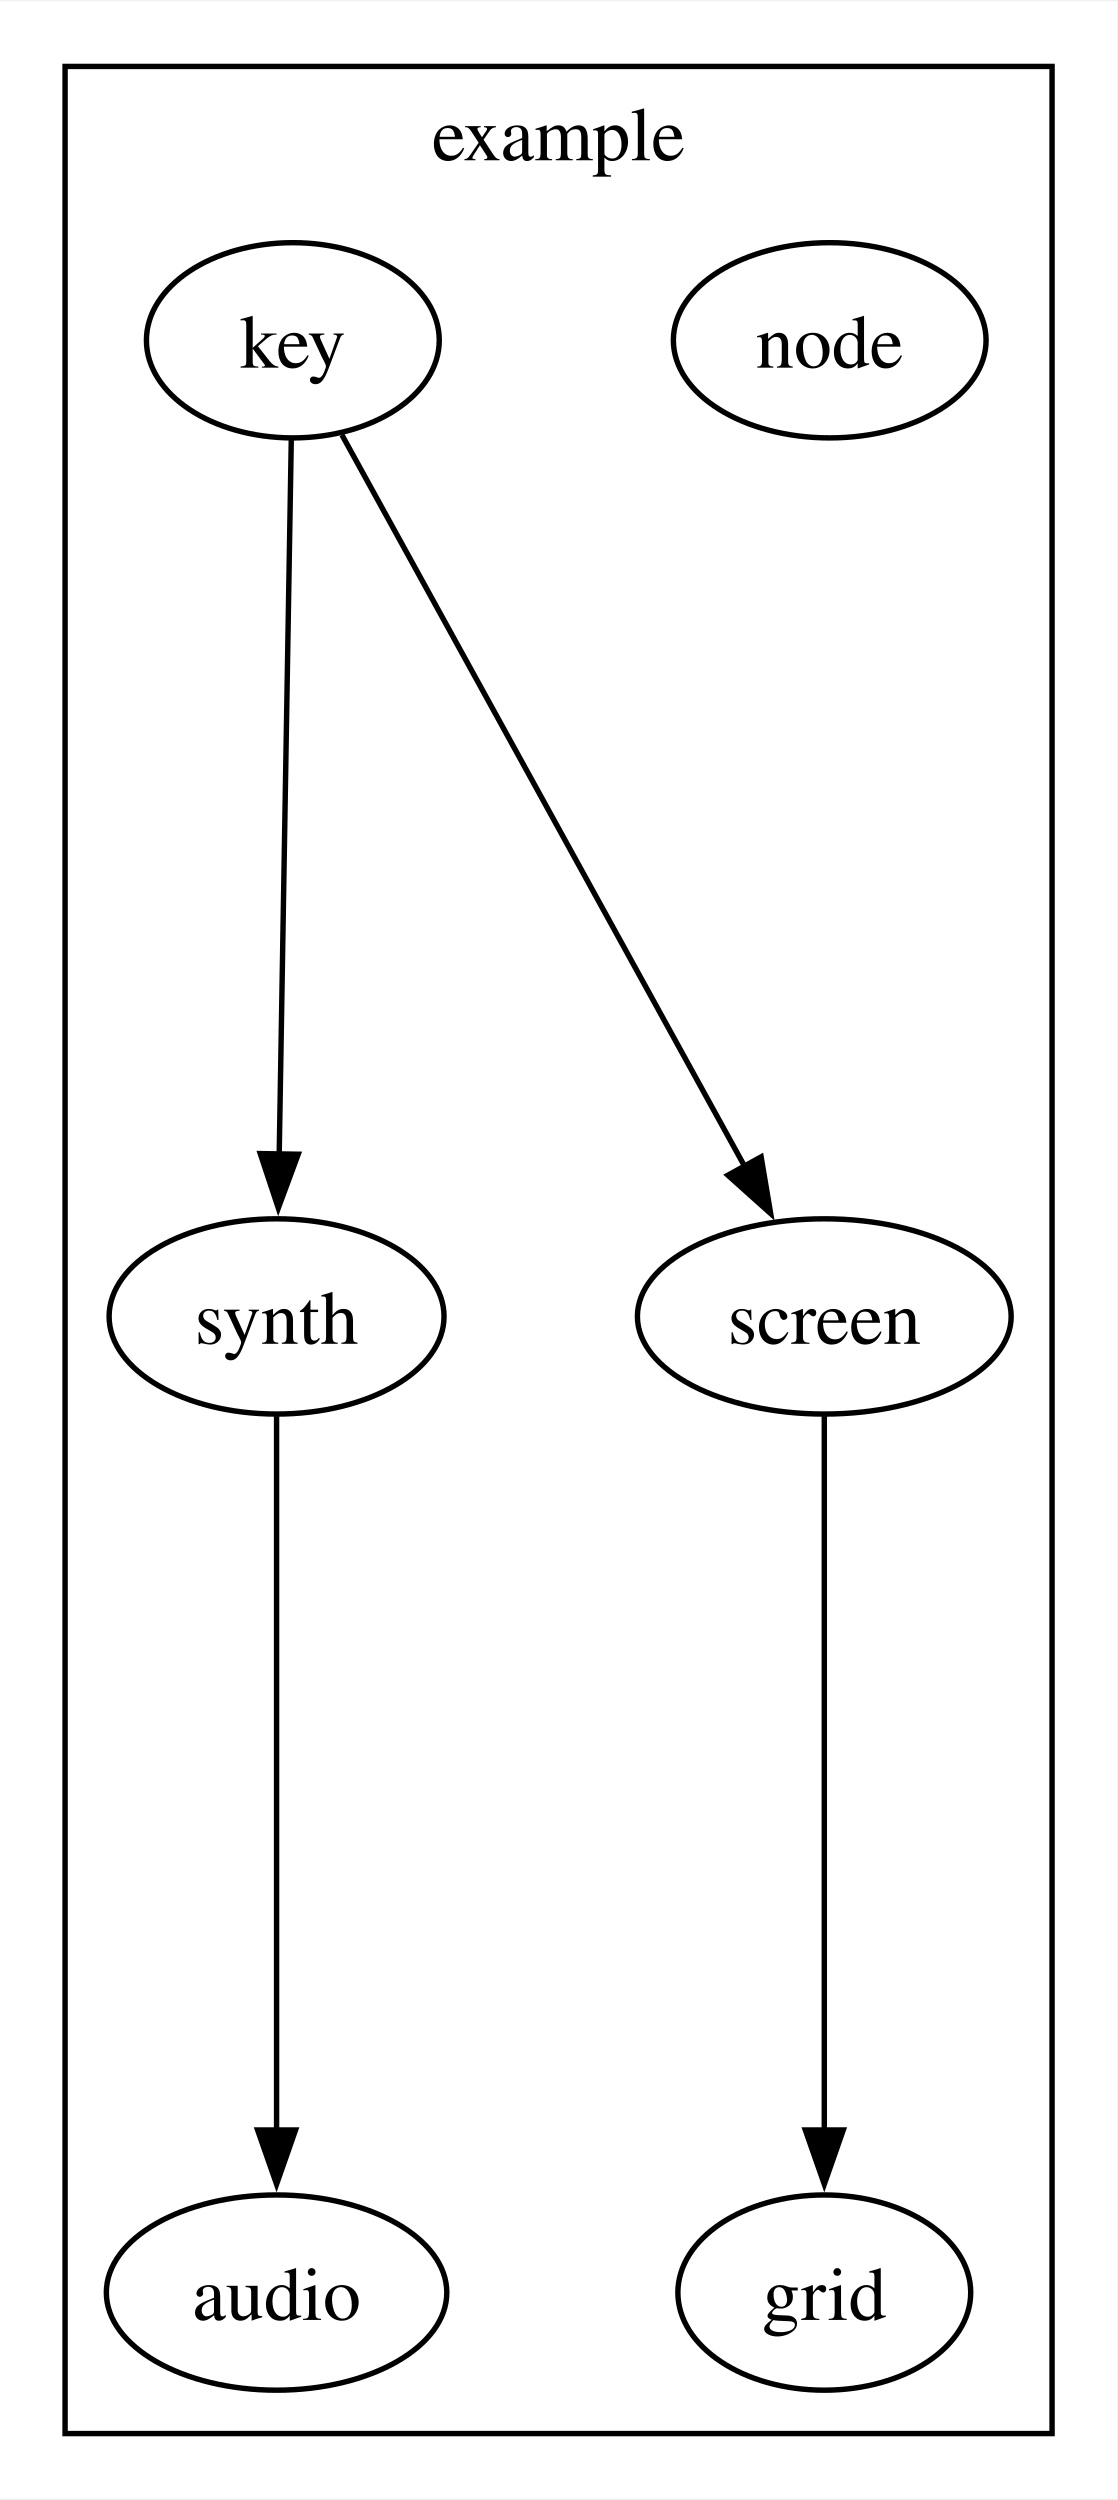
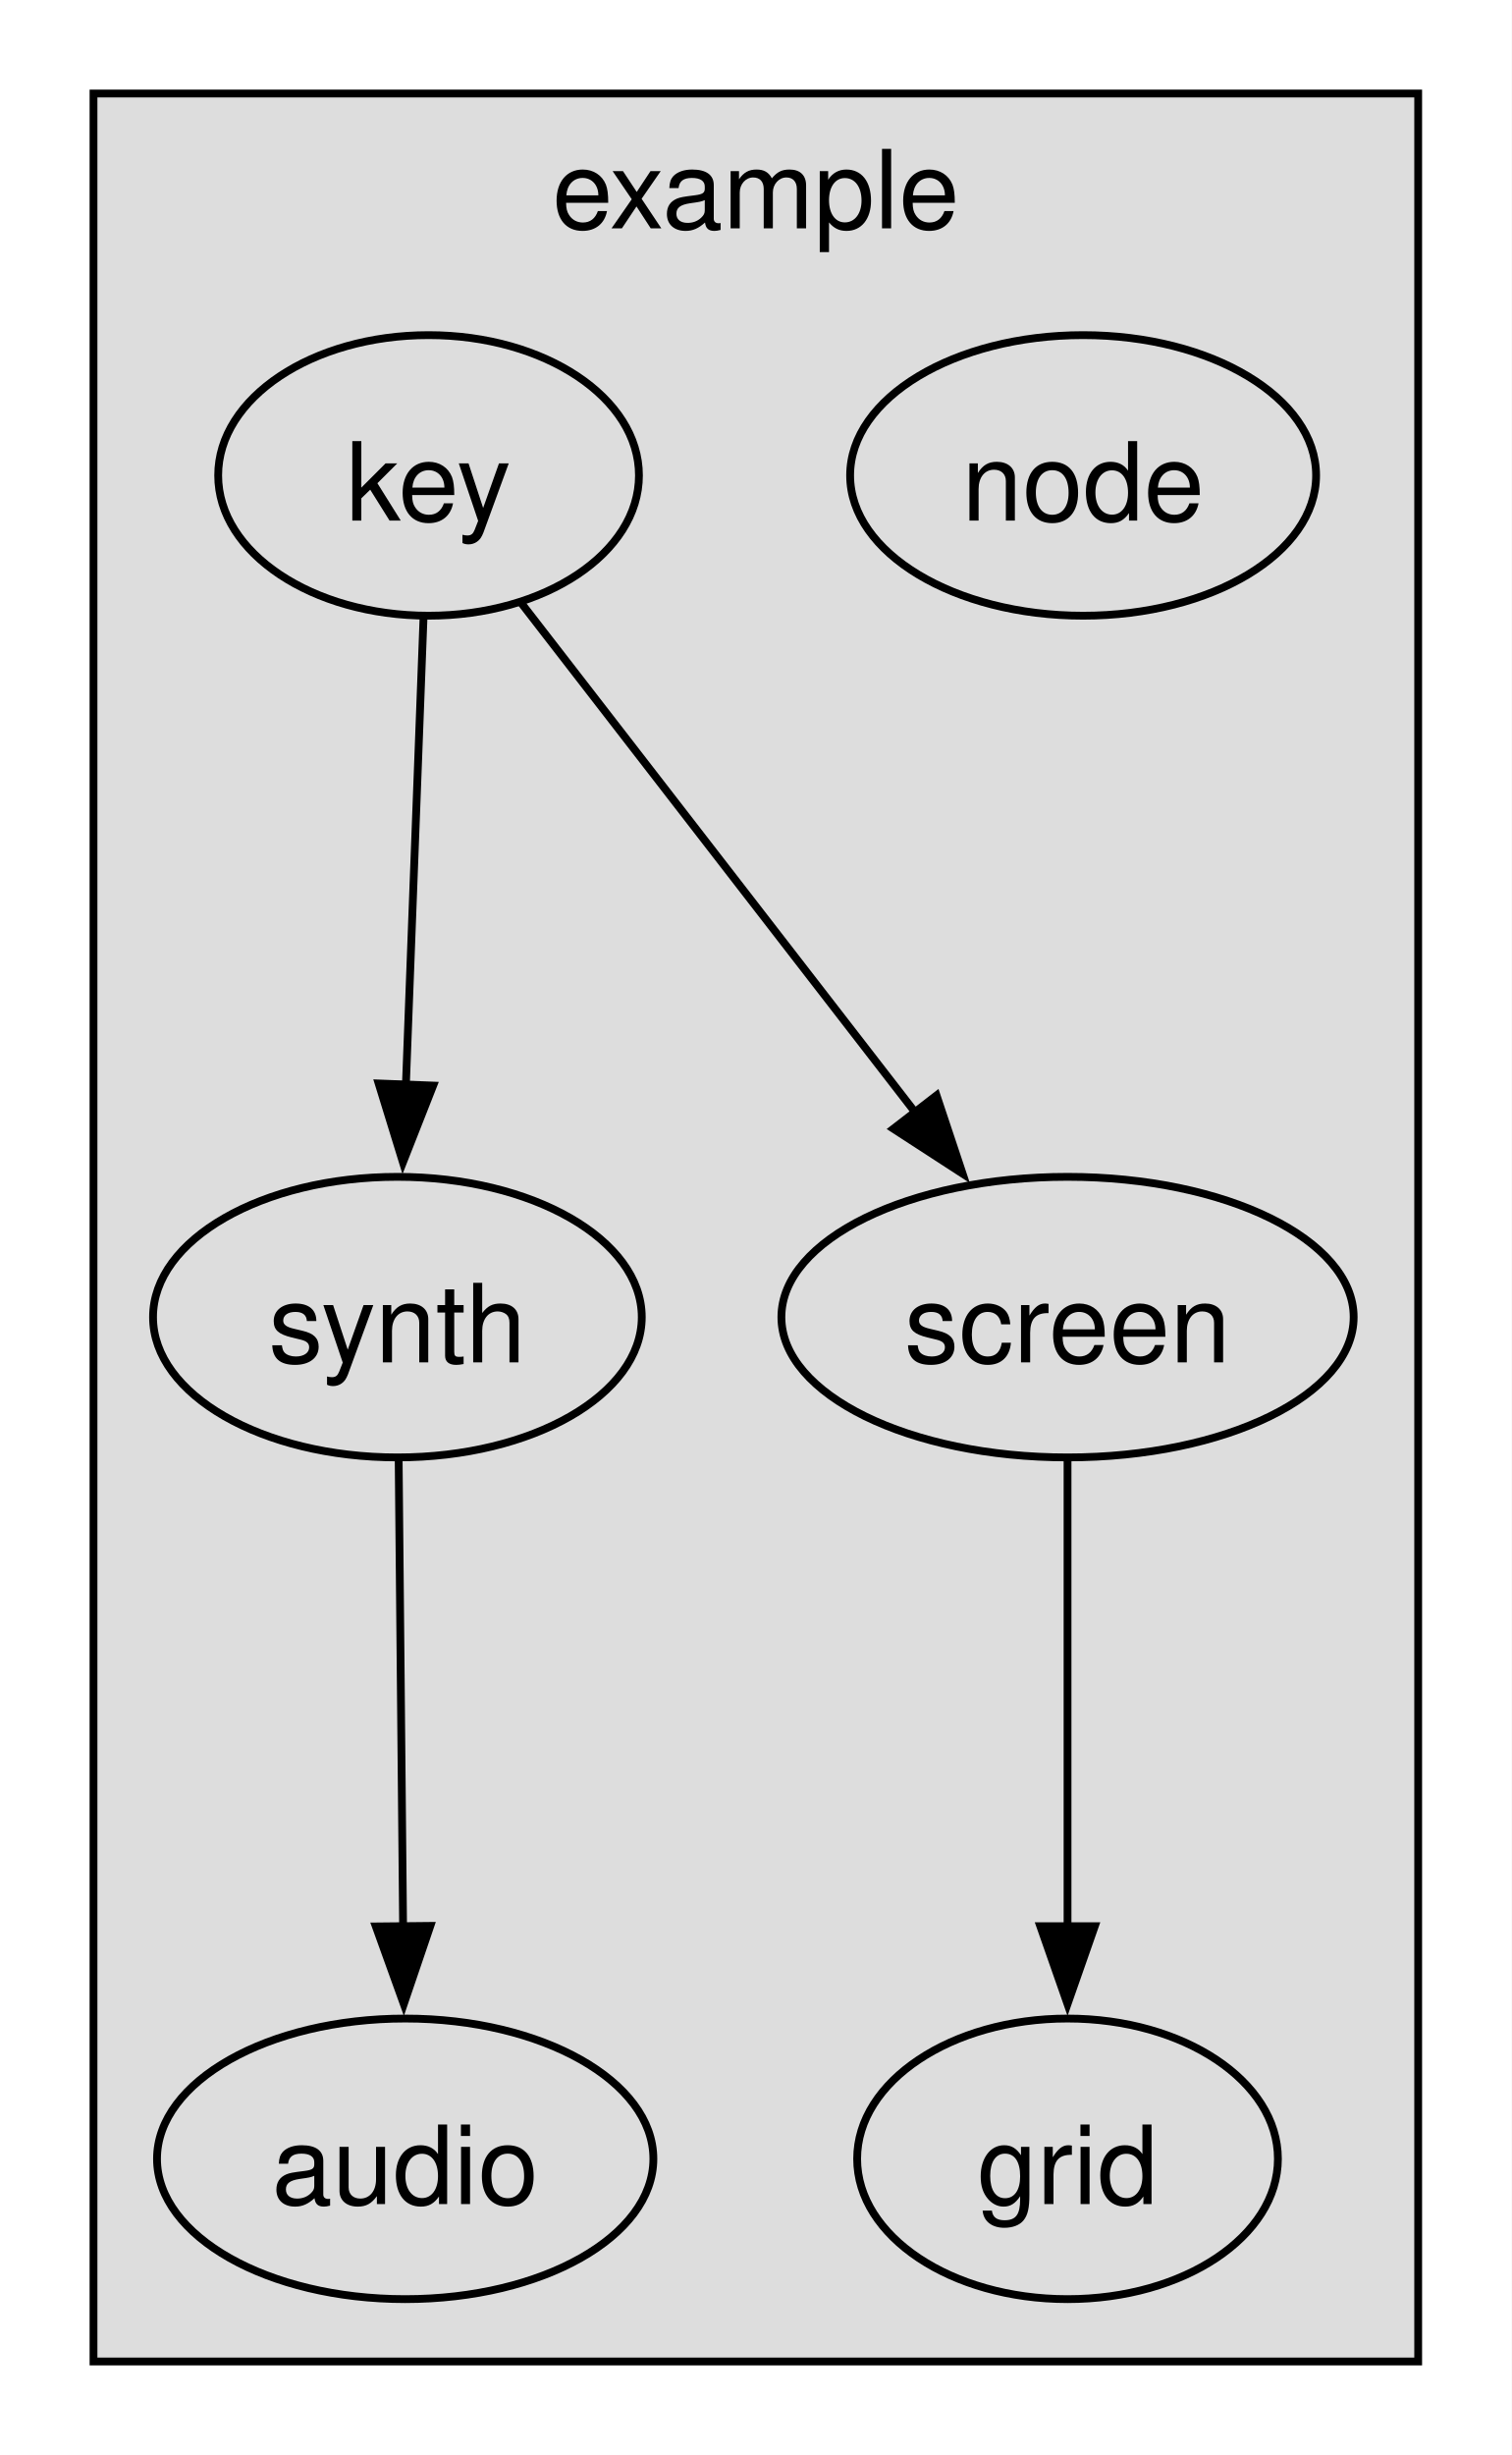
- <svg xmlns="http://www.w3.org/2000/svg" width="206pt" height="461pt" viewBox="0.00 0.00 206.00 460.50">
-   <g id="graph0" class="graph" transform="scale(1 1) rotate(0) translate(4 456.5)">
-     <polygon fill="white" stroke="none" points="-4,4 -4,-456.5 202,-456.5 202,4 -4,4" />
+ <svg xmlns="http://www.w3.org/2000/svg" width="194pt" height="315pt" viewBox="0.00 0.00 194.00 315.00">
+   <g id="graph0" class="graph" transform="scale(1 1) rotate(0) translate(4 311)">
+     <polygon fill="white" stroke="none" points="-4,4 -4,-311 190,-311 190,4 -4,4" />
    <g id="clust1" class="cluster">
-       <polygon fill="none" stroke="black" points="8,-8 8,-444.5 190,-444.5 190,-8 8,-8" />
-       <text text-anchor="middle" x="99" y="-427.2" font-family="Times,serif" font-size="14.00">example</text>
+       <polygon fill="#dddddd" stroke="black" points="8,-8 8,-299 178,-299 178,-8 8,-8" />
+       <text text-anchor="middle" x="93" y="-281.7" font-family="Helvetica,Arial,sans-serif" font-size="14.00">example</text>
    </g>
    <g id="node1" class="node">
-       <ellipse fill="none" stroke="black" cx="149" cy="-394" rx="28.83" ry="18" />
-       <text text-anchor="middle" x="149" y="-388.95" font-family="Times,serif" font-size="14.00">node</text>
+       <ellipse fill="none" stroke="black" cx="135" cy="-250" rx="29.9" ry="18" />
+       <text text-anchor="middle" x="135" y="-244.2" font-family="Helvetica,Arial,sans-serif" font-size="14.00">node</text>
    </g>
    <g id="node2" class="node">
-       <ellipse fill="none" stroke="black" cx="50" cy="-394" rx="27" ry="18" />
-       <text text-anchor="middle" x="50" y="-388.95" font-family="Times,serif" font-size="14.00">key</text>
+       <ellipse fill="none" stroke="black" cx="51" cy="-250" rx="27" ry="18" />
+       <text text-anchor="middle" x="51" y="-244.2" font-family="Helvetica,Arial,sans-serif" font-size="14.00">key</text>
    </g>
    <g id="node3" class="node">
-       <ellipse fill="none" stroke="black" cx="47" cy="-214" rx="30.88" ry="18" />
-       <text text-anchor="middle" x="47" y="-208.95" font-family="Times,serif" font-size="14.00">synth</text>
+       <ellipse fill="none" stroke="black" cx="47" cy="-142" rx="31.36" ry="18" />
+       <text text-anchor="middle" x="47" y="-136.2" font-family="Helvetica,Arial,sans-serif" font-size="14.00">synth</text>
    </g>
    <g id="edge1" class="edge">
-       <path fill="none" stroke="black" d="M49.71,-375.61C49.19,-344.9 48.11,-280.81 47.48,-243.54" />
-       <polygon fill="black" stroke="black" points="50.99,-243.91 47.32,-233.98 43.99,-244.03 50.99,-243.91" />
+       <path fill="none" stroke="black" d="M50.36,-231.97C49.75,-215.76 48.81,-191.06 48.09,-171.79" />
+       <polygon fill="black" stroke="black" points="51.59,-171.71 47.71,-161.85 44.59,-171.98 51.59,-171.71" />
    </g>
    <g id="node5" class="node">
-       <ellipse fill="none" stroke="black" cx="148" cy="-214" rx="34.46" ry="18" />
-       <text text-anchor="middle" x="148" y="-208.95" font-family="Times,serif" font-size="14.00">screen</text>
+       <ellipse fill="none" stroke="black" cx="133" cy="-142" rx="36.72" ry="18" />
+       <text text-anchor="middle" x="133" y="-136.2" font-family="Helvetica,Arial,sans-serif" font-size="14.00">screen</text>
    </g>
    <g id="edge2" class="edge">
-       <path fill="none" stroke="black" d="M59.04,-376.57C76.07,-345.66 112.99,-278.59 133.51,-241.31" />
-       <polygon fill="black" stroke="black" points="136.35,-243.42 138.11,-232.97 130.22,-240.04 136.35,-243.42" />
+       <path fill="none" stroke="black" d="M62.75,-233.81C75.98,-216.71 97.68,-188.66 113.47,-168.25" />
+       <polygon fill="black" stroke="black" points="116.19,-170.45 119.54,-160.4 110.65,-166.17 116.19,-170.45" />
    </g>
    <g id="node4" class="node">
-       <ellipse fill="none" stroke="black" cx="47" cy="-34" rx="31.39" ry="18" />
-       <text text-anchor="middle" x="47" y="-28.95" font-family="Times,serif" font-size="14.00">audio</text>
+       <ellipse fill="none" stroke="black" cx="48" cy="-34" rx="31.85" ry="18" />
+       <text text-anchor="middle" x="48" y="-28.2" font-family="Helvetica,Arial,sans-serif" font-size="14.00">audio</text>
    </g>
    <g id="edge3" class="edge">
-       <path fill="none" stroke="black" d="M47,-195.61C47,-164.9 47,-100.81 47,-63.54" />
-       <polygon fill="black" stroke="black" points="50.5,-63.98 47,-53.98 43.5,-63.98 50.5,-63.98" />
+       <path fill="none" stroke="black" d="M47.16,-123.97C47.31,-107.76 47.55,-83.06 47.73,-63.79" />
+       <polygon fill="black" stroke="black" points="51.23,-63.89 47.82,-53.85 44.23,-63.82 51.23,-63.89" />
    </g>
    <g id="node6" class="node">
-       <ellipse fill="none" stroke="black" cx="148" cy="-34" rx="27" ry="18" />
-       <text text-anchor="middle" x="148" y="-28.95" font-family="Times,serif" font-size="14.00">grid</text>
+       <ellipse fill="none" stroke="black" cx="133" cy="-34" rx="27" ry="18" />
+       <text text-anchor="middle" x="133" y="-28.2" font-family="Helvetica,Arial,sans-serif" font-size="14.00">grid</text>
    </g>
    <g id="edge4" class="edge">
-       <path fill="none" stroke="black" d="M148,-195.61C148,-164.9 148,-100.81 148,-63.54" />
-       <polygon fill="black" stroke="black" points="151.5,-63.98 148,-53.98 144.5,-63.98 151.5,-63.98" />
+       <path fill="none" stroke="black" d="M133,-123.97C133,-107.76 133,-83.06 133,-63.79" />
+       <polygon fill="black" stroke="black" points="136.5,-63.85 133,-53.85 129.5,-63.85 136.5,-63.85" />
    </g>
  </g>
</svg>
